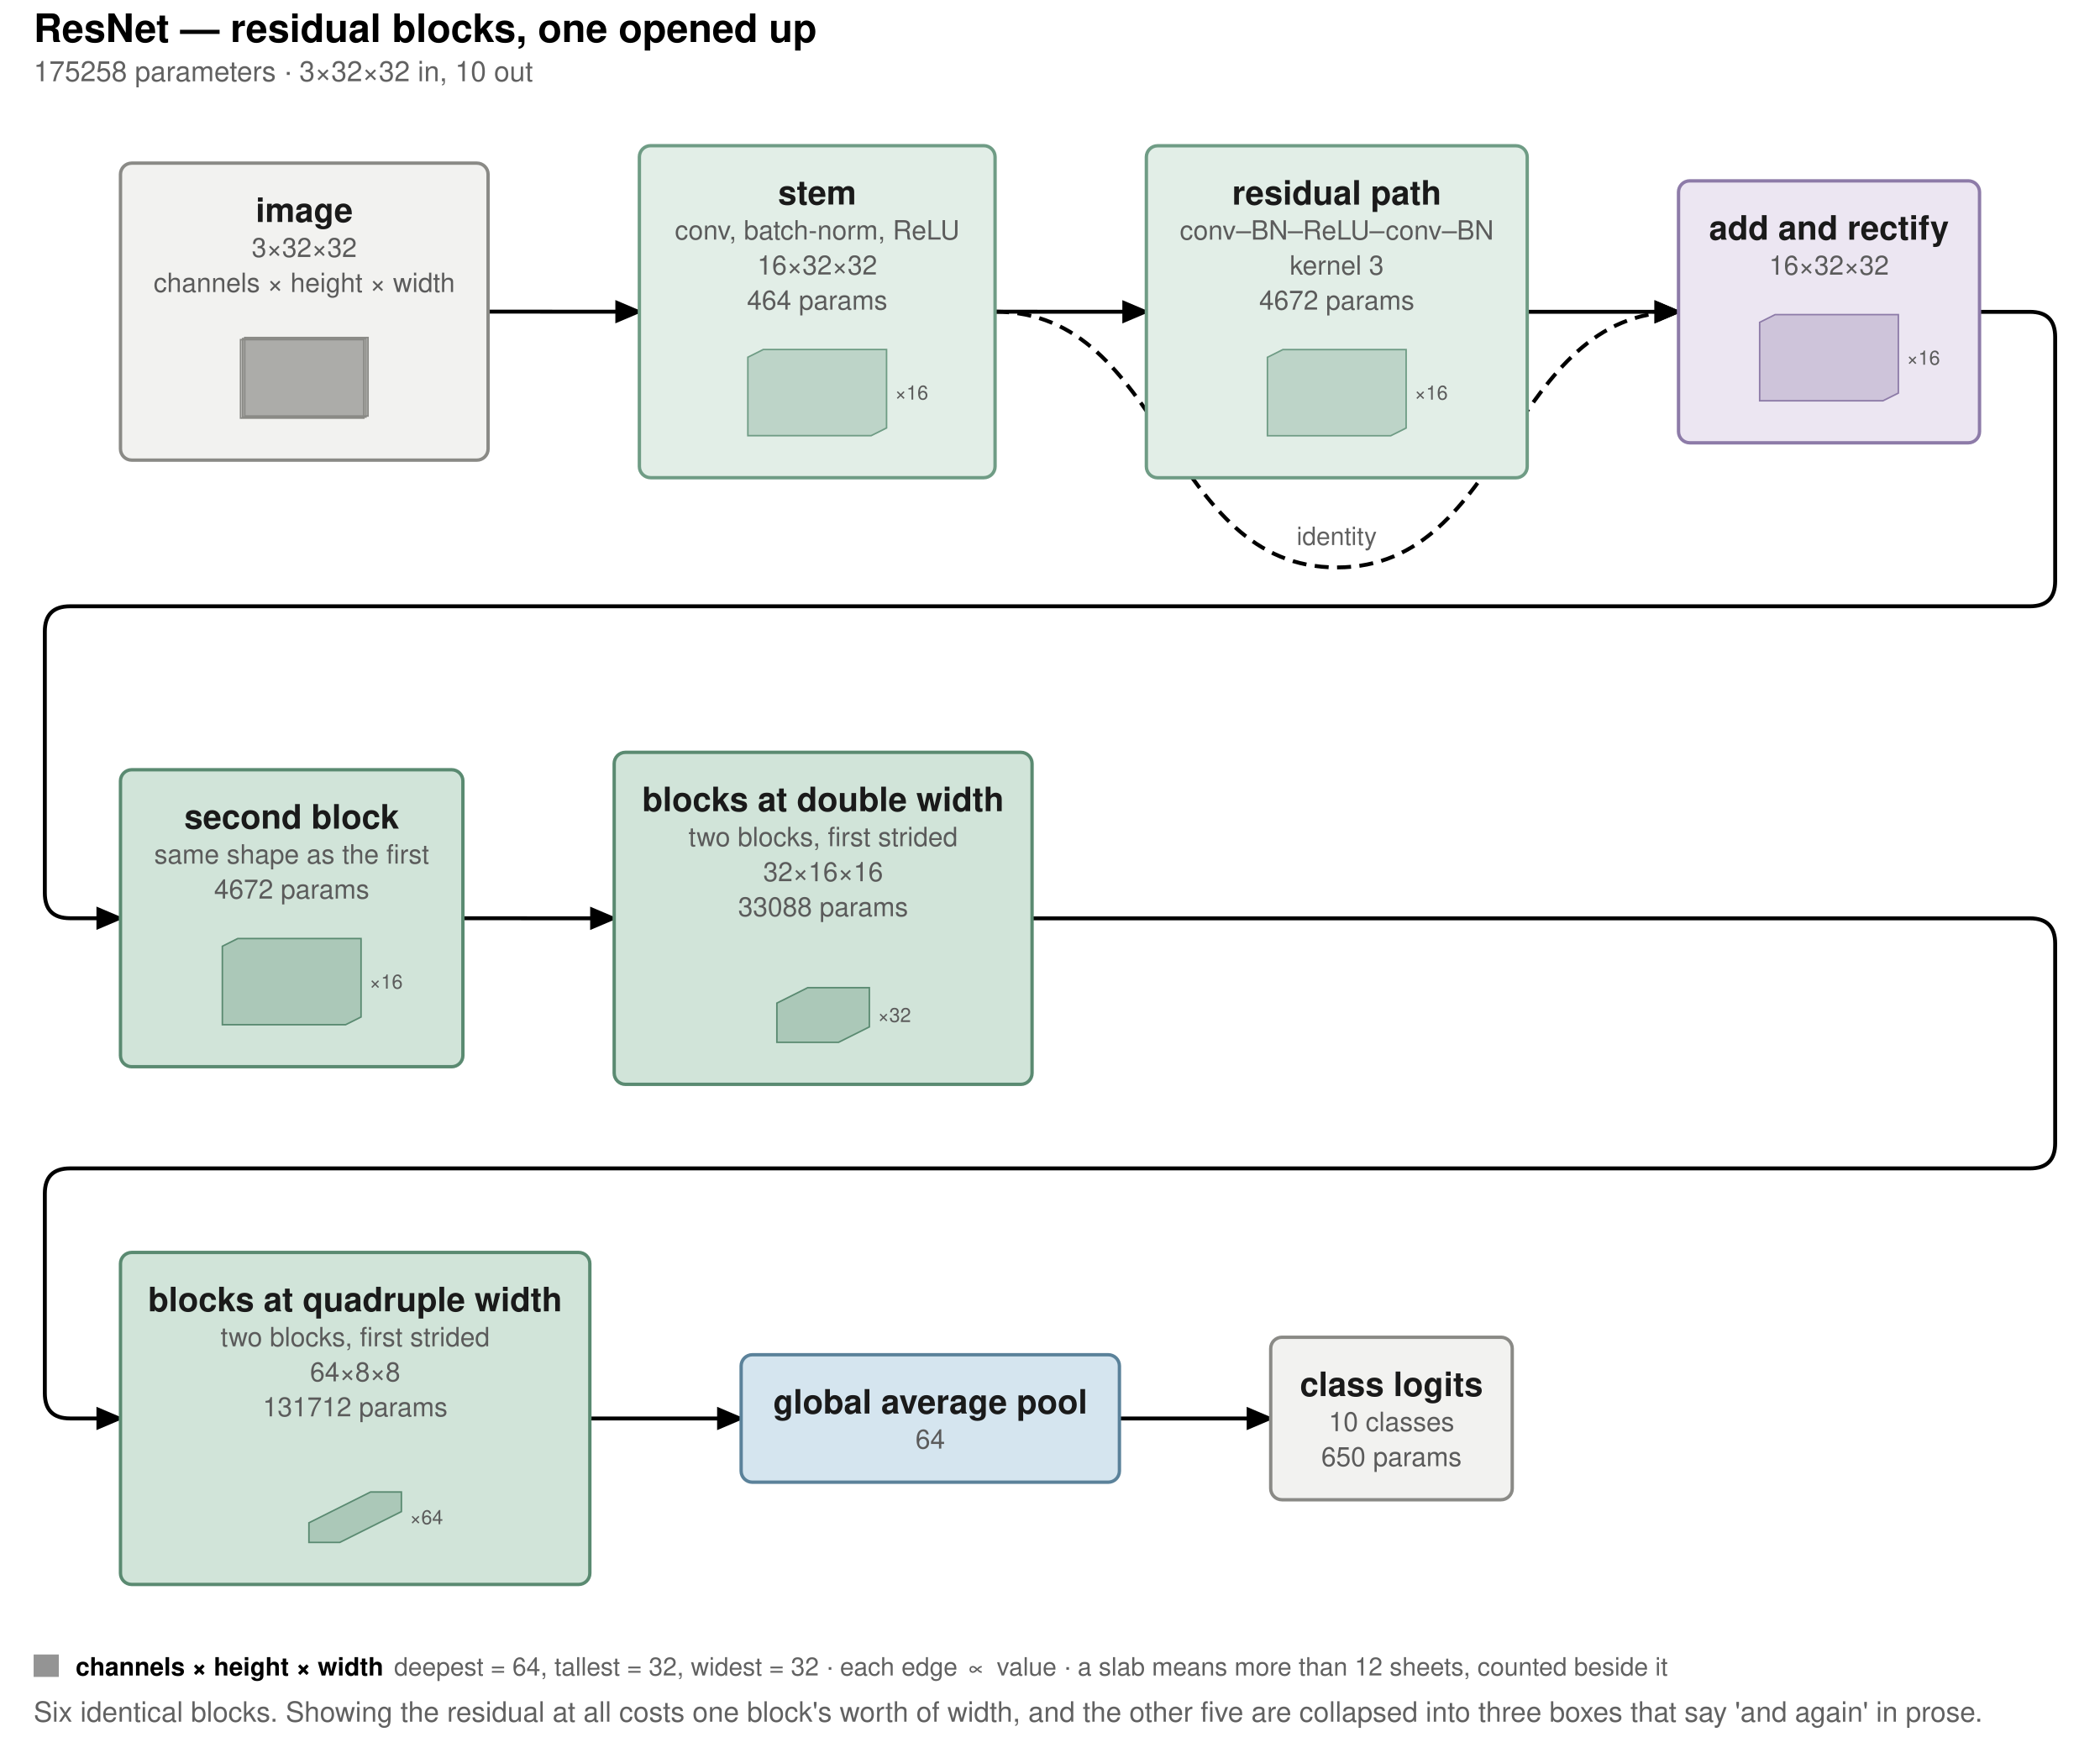
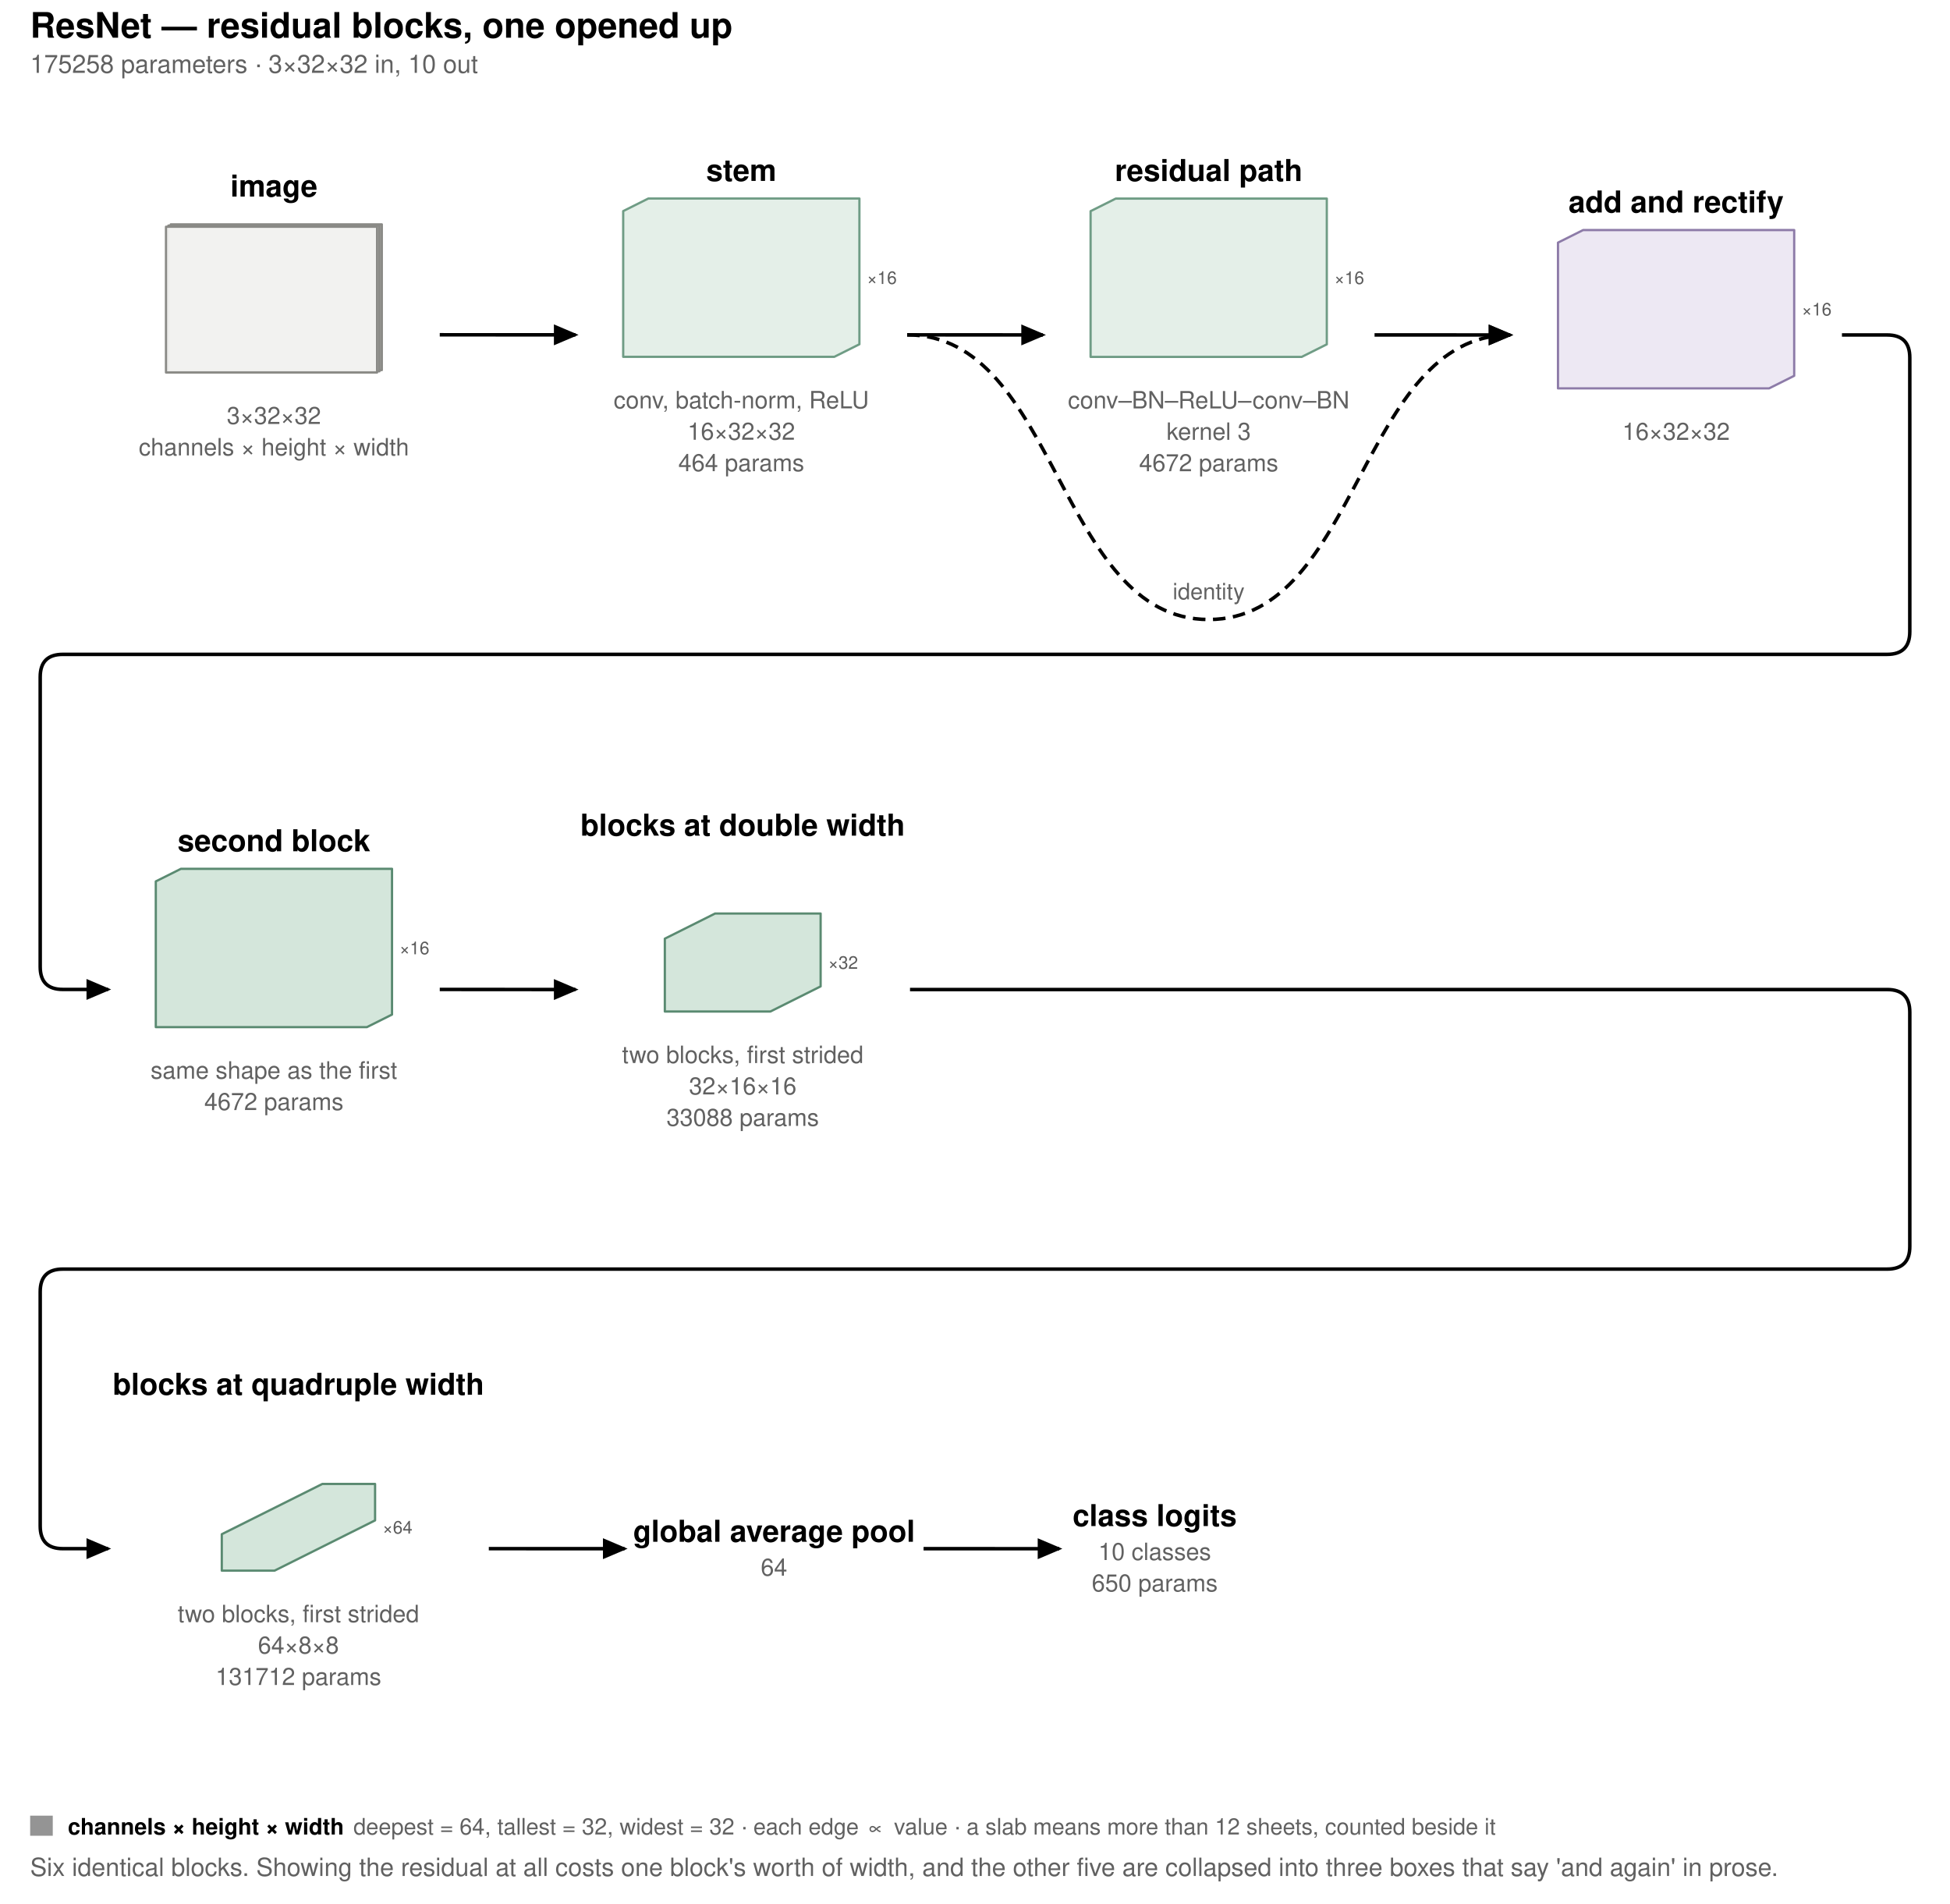
- <svg xmlns="http://www.w3.org/2000/svg" class="draughtsman" role="img" aria-label="ResNet — residual blocks, one opened up" viewBox="0 0 749.51 625.53" width="749.51" height="625.53">
+ <svg xmlns="http://www.w3.org/2000/svg" class="draughtsman" role="img" aria-label="ResNet — residual blocks, one opened up" viewBox="0 0 776 757.53" width="776" height="757.53">
  <defs>
    <marker id="ds-arrow" viewBox="0 0 8 8" refX="7" refY="4" markerWidth="7" markerHeight="7" orient="auto-start-reverse">
      <path d="M0 0.6 L8 4 L0 7.4 Z" style="fill:currentColor" />
    </marker>
  </defs>
  <text class="ds-title" x="12" y="15" style="font-family:Helvetica Neue, Helvetica, Arial, sans-serif;font-size:14px;font-weight:600;fill:currentColor">ResNet — residual blocks, one opened up</text>
  <text class="ds-subtitle" x="12" y="29" style="font-family:Helvetica Neue, Helvetica, Arial, sans-serif;font-size:10px;fill:currentColor;opacity:0.62">175258 parameters · 3×32×32 in, 10 out</text>
  <g class="ds-body" transform="translate(0 36)">
-     <path class="ds-edge ds-edge-solid" data-from="image" data-to="stem" d="M174.2 75.23 C201.2 75.23 201.2 75.25 228.2 75.25" style="fill:none;stroke:currentColor;stroke-width:1.4" marker-end="url(#ds-arrow)" />
-     <path class="ds-edge ds-edge-dashed" data-from="stem" data-to="b1join" d="M355.15 75.25 C416.13 75.25 416.13 166.53 477.11 166.53 C538.1 166.53 538.1 75.3 599.08 75.3" style="fill:none;stroke:currentColor;stroke-width:1.4;stroke-dasharray:5 3" marker-end="url(#ds-arrow)" />
-     <text class="ds-edge-label" x="477.1" y="158.52" text-anchor="middle" style="font-family:Helvetica Neue, Helvetica, Arial, sans-serif;font-size:9.0px;fill:currentColor;opacity:0.62">identity</text>
-     <path class="ds-edge ds-edge-solid" data-from="stem" data-to="b1path" d="M355.15 75.25 C382.15 75.25 382.15 75.28 409.15 75.28" style="fill:none;stroke:currentColor;stroke-width:1.4" marker-end="url(#ds-arrow)" />
-     <path class="ds-edge ds-edge-solid" data-from="b1path" data-to="b1join" d="M545.08 75.28 C572.08 75.28 572.08 75.3 599.08 75.3" style="fill:none;stroke:currentColor;stroke-width:1.4" marker-end="url(#ds-arrow)" />
-     <path class="ds-edge ds-edge-solid" data-from="b1join" data-to="b2" d="M706.51 75.3 L724.51 75.3 Q733.51 75.3 733.51 84.3 L733.51 171.4 Q733.51 180.4 724.51 180.4 L25 180.4 Q16 180.4 16 189.4 L16 282.74 Q16 291.74 25 291.74 L43 291.74" style="fill:none;stroke:currentColor;stroke-width:1.4" marker-end="url(#ds-arrow)" />
-     <path class="ds-edge ds-edge-solid" data-from="b2" data-to="w2" d="M165.21 291.74 C192.21 291.74 192.21 291.78 219.21 291.78" style="fill:none;stroke:currentColor;stroke-width:1.4" marker-end="url(#ds-arrow)" />
-     <path class="ds-edge ds-edge-solid" data-from="w2" data-to="w3" d="M368.35 291.78 L724.51 291.78 Q733.51 291.78 733.51 300.78 L733.51 372.03 Q733.51 381.03 724.51 381.03 L25 381.03 Q16 381.03 16 390.03 L16 461.28 Q16 470.28 25 470.28 L43 470.28" style="fill:none;stroke:currentColor;stroke-width:1.4" marker-end="url(#ds-arrow)" />
-     <path class="ds-edge ds-edge-solid" data-from="w3" data-to="pool" d="M210.52 470.28 C237.52 470.28 237.52 470.29 264.52 470.29" style="fill:none;stroke:currentColor;stroke-width:1.4" marker-end="url(#ds-arrow)" />
-     <path class="ds-edge ds-edge-solid" data-from="pool" data-to="logits" d="M399.53 470.29 C426.53 470.29 426.53 470.3 453.53 470.3" style="fill:none;stroke:currentColor;stroke-width:1.4" marker-end="url(#ds-arrow)" />
-     <g class="ds-stage ds-kind-input" data-stage="image">
-       <rect x="43" y="22.23" width="131.2" height="106" rx="4" style="fill:#f2f2f0;stroke:#8a8a86;stroke-width:1.2" />
-       <text x="108.6" y="43.23" text-anchor="middle" style="font-family:Helvetica Neue, Helvetica, Arial, sans-serif;font-size:12.0px;font-weight:600;fill:#1a1a1a">image</text>
-       <text x="108.6" y="55.73" text-anchor="middle" style="font-family:Helvetica Neue, Helvetica, Arial, sans-serif;font-size:9.5px;fill:#5b5b5b">3×32×32</text>
-       <text x="108.6" y="68.23" text-anchor="middle" style="font-family:Helvetica Neue, Helvetica, Arial, sans-serif;font-size:9.5px;fill:#5b5b5b">channels × height × width</text>
-       <rect class="ds-sheet" x="87.35" y="84.48" width="44" height="28" style="fill:#8a8a86;fill-opacity:0.32;stroke:#8a8a86;stroke-width:0.55" />
-       <rect class="ds-sheet" x="86.6" y="84.86" width="44" height="28" style="fill:#8a8a86;fill-opacity:0.32;stroke:#8a8a86;stroke-width:0.55" />
-       <rect class="ds-sheet" x="85.85" y="85.23" width="44" height="28" style="fill:#8a8a86;fill-opacity:0.32;stroke:#8a8a86;stroke-width:0.55" />
+     <path class="ds-edge ds-edge-solid" data-from="image" data-to="stem" d="M175 97.23 C202 97.23 202 97.25 229 97.25" style="fill:none;stroke:currentColor;stroke-width:1.4" marker-end="url(#ds-arrow)" />
+     <path class="ds-edge ds-edge-dashed" data-from="stem" data-to="b1join" d="M361 97.25 C421 97.25 421 210.53 481 210.53 C541 210.53 541 97.3 601 97.3" style="fill:none;stroke:currentColor;stroke-width:1.4;stroke-dasharray:5 3" marker-end="url(#ds-arrow)" />
+     <text class="ds-edge-label" x="480.99" y="202.51" text-anchor="middle" style="font-family:Helvetica Neue, Helvetica, Arial, sans-serif;font-size:9.0px;fill:currentColor;opacity:0.62">identity</text>
+     <path class="ds-edge ds-edge-solid" data-from="stem" data-to="b1path" d="M361 97.25 C388 97.25 388 97.28 415 97.28" style="fill:none;stroke:currentColor;stroke-width:1.4" marker-end="url(#ds-arrow)" />
+     <path class="ds-edge ds-edge-solid" data-from="b1path" data-to="b1join" d="M547 97.28 C574 97.28 574 97.3 601 97.3" style="fill:none;stroke:currentColor;stroke-width:1.4" marker-end="url(#ds-arrow)" />
+     <path class="ds-edge ds-edge-solid" data-from="b1join" data-to="b2" d="M733 97.3 L751 97.3 Q760 97.3 760 106.3 L760 215.4 Q760 224.4 751 224.4 L25 224.4 Q16 224.4 16 233.4 L16 348.74 Q16 357.74 25 357.74 L43 357.74" style="fill:none;stroke:currentColor;stroke-width:1.4" marker-end="url(#ds-arrow)" />
+     <path class="ds-edge ds-edge-solid" data-from="b2" data-to="w2" d="M175 357.74 C202 357.74 202 357.78 229 357.78" style="fill:none;stroke:currentColor;stroke-width:1.4" marker-end="url(#ds-arrow)" />
+     <path class="ds-edge ds-edge-solid" data-from="w2" data-to="w3" d="M362.14 357.78 L751 357.78 Q760 357.78 760 366.78 L760 460.03 Q760 469.03 751 469.03 L25 469.03 Q16 469.03 16 478.03 L16 571.28 Q16 580.28 25 580.28 L43 580.28" style="fill:none;stroke:currentColor;stroke-width:1.4" marker-end="url(#ds-arrow)" />
+     <path class="ds-edge ds-edge-solid" data-from="w3" data-to="pool" d="M194.52 580.28 C221.52 580.28 221.52 580.29 248.52 580.29" style="fill:none;stroke:currentColor;stroke-width:1.4" marker-end="url(#ds-arrow)" />
+     <path class="ds-edge ds-edge-solid" data-from="pool" data-to="logits" d="M367.53 580.29 C394.53 580.29 394.53 580.3 421.53 580.3" style="fill:none;stroke:currentColor;stroke-width:1.4" marker-end="url(#ds-arrow)" />
+     <g class="ds-stage ds-bare ds-kind-input" data-stage="image" data-box="43 22.23 132 150">
+       <rect class="ds-sheet" x="67.94" y="53.29" width="84" height="58" style="fill:#f2f2f0;fill-opacity:0.94;stroke:#8a8a86;stroke-width:0.9;stroke-linejoin:round" />
+       <rect class="ds-sheet" x="67" y="53.76" width="84" height="58" style="fill:#f2f2f0;fill-opacity:0.94;stroke:#8a8a86;stroke-width:0.9;stroke-linejoin:round" />
+       <rect class="ds-sheet" x="66.06" y="54.23" width="84" height="58" style="fill:#f2f2f0;fill-opacity:0.94;stroke:#8a8a86;stroke-width:0.9;stroke-linejoin:round" />
+       <text x="109" y="42.23" text-anchor="middle" style="font-family:Helvetica Neue, Helvetica, Arial, sans-serif;font-size:12.0px;font-weight:600;fill:currentColor">image</text>
+       <text x="109" y="132.73" text-anchor="middle" style="font-family:Helvetica Neue, Helvetica, Arial, sans-serif;font-size:9.5px;fill:currentColor;opacity:0.62">3×32×32</text>
+       <text x="109" y="145.23" text-anchor="middle" style="font-family:Helvetica Neue, Helvetica, Arial, sans-serif;font-size:9.5px;fill:currentColor;opacity:0.62">channels × height × width</text>
    </g>
-     <g class="ds-stage ds-kind-conv" data-stage="stem">
-       <rect x="228.2" y="16" width="126.95" height="118.5" rx="4" style="fill:#e2eee7;stroke:#6f9c85;stroke-width:1.2" />
-       <text x="291.67" y="37" text-anchor="middle" style="font-family:Helvetica Neue, Helvetica, Arial, sans-serif;font-size:12.0px;font-weight:600;fill:#1a1a1a">stem</text>
-       <text x="291.67" y="49.5" text-anchor="middle" style="font-family:Helvetica Neue, Helvetica, Arial, sans-serif;font-size:9.5px;fill:#5b5b5b">conv, batch-norm, ReLU</text>
-       <text x="291.67" y="62" text-anchor="middle" style="font-family:Helvetica Neue, Helvetica, Arial, sans-serif;font-size:9.5px;fill:#5b5b5b">16×32×32</text>
-       <text x="291.67" y="74.5" text-anchor="middle" style="font-family:Helvetica Neue, Helvetica, Arial, sans-serif;font-size:9.5px;fill:#5b5b5b">464 params</text>
-       <polygon class="ds-sheet" points="266.92,91.5 272.42,88.75 316.42,88.75 316.42,116.75 310.92,119.5 266.92,119.5" style="fill:#6f9c85;fill-opacity:0.32;stroke:#6f9c85;stroke-width:0.55" />
-       <text x="319.42" y="106.62" style="font-family:Helvetica Neue, Helvetica, Arial, sans-serif;font-size:7.0px;fill:#5b5b5b">×16</text>
+     <g class="ds-stage ds-bare ds-kind-conv" data-stage="stem" data-box="229 16 132 162.5">
+       <polygon class="ds-sheet" points="248,48 258,43 342,43 342,101 332,106 248,106" style="fill:#e2eee7;fill-opacity:0.94;stroke:#6f9c85;stroke-width:0.9;stroke-linejoin:round" />
+       <text x="345" y="77" style="font-family:Helvetica Neue, Helvetica, Arial, sans-serif;font-size:7.0px;fill:#5b5b5b">×16</text>
+       <text x="295" y="36" text-anchor="middle" style="font-family:Helvetica Neue, Helvetica, Arial, sans-serif;font-size:12.0px;font-weight:600;fill:currentColor">stem</text>
+       <text x="295" y="126.5" text-anchor="middle" style="font-family:Helvetica Neue, Helvetica, Arial, sans-serif;font-size:9.5px;fill:currentColor;opacity:0.62">conv, batch-norm, ReLU</text>
+       <text x="295" y="139" text-anchor="middle" style="font-family:Helvetica Neue, Helvetica, Arial, sans-serif;font-size:9.5px;fill:currentColor;opacity:0.62">16×32×32</text>
+       <text x="295" y="151.5" text-anchor="middle" style="font-family:Helvetica Neue, Helvetica, Arial, sans-serif;font-size:9.5px;fill:currentColor;opacity:0.62">464 params</text>
    </g>
-     <g class="ds-stage ds-kind-conv" data-stage="b1path">
-       <rect x="409.15" y="16.03" width="135.93" height="118.5" rx="4" style="fill:#e2eee7;stroke:#6f9c85;stroke-width:1.2" />
-       <text x="477.11" y="37.03" text-anchor="middle" style="font-family:Helvetica Neue, Helvetica, Arial, sans-serif;font-size:12.0px;font-weight:600;fill:#1a1a1a">residual path</text>
-       <text x="477.11" y="49.53" text-anchor="middle" style="font-family:Helvetica Neue, Helvetica, Arial, sans-serif;font-size:9.5px;fill:#5b5b5b">conv–BN–ReLU–conv–BN</text>
-       <text x="477.11" y="62.03" text-anchor="middle" style="font-family:Helvetica Neue, Helvetica, Arial, sans-serif;font-size:9.5px;fill:#5b5b5b">kernel 3</text>
-       <text x="477.11" y="74.53" text-anchor="middle" style="font-family:Helvetica Neue, Helvetica, Arial, sans-serif;font-size:9.5px;fill:#5b5b5b">4672 params</text>
-       <polygon class="ds-sheet" points="452.36,91.53 457.86,88.78 501.86,88.78 501.86,116.78 496.36,119.53 452.36,119.53" style="fill:#6f9c85;fill-opacity:0.32;stroke:#6f9c85;stroke-width:0.55" />
-       <text x="504.86" y="106.65" style="font-family:Helvetica Neue, Helvetica, Arial, sans-serif;font-size:7.0px;fill:#5b5b5b">×16</text>
+     <g class="ds-stage ds-bare ds-kind-conv" data-stage="b1path" data-box="415 16.03 132 162.5">
+       <polygon class="ds-sheet" points="434,48.03 444,43.03 528,43.03 528,101.03 518,106.03 434,106.03" style="fill:#e2eee7;fill-opacity:0.94;stroke:#6f9c85;stroke-width:0.9;stroke-linejoin:round" />
+       <text x="531" y="77.03" style="font-family:Helvetica Neue, Helvetica, Arial, sans-serif;font-size:7.0px;fill:#5b5b5b">×16</text>
+       <text x="481" y="36.03" text-anchor="middle" style="font-family:Helvetica Neue, Helvetica, Arial, sans-serif;font-size:12.0px;font-weight:600;fill:currentColor">residual path</text>
+       <text x="481" y="126.53" text-anchor="middle" style="font-family:Helvetica Neue, Helvetica, Arial, sans-serif;font-size:9.5px;fill:currentColor;opacity:0.62">conv–BN–ReLU–conv–BN</text>
+       <text x="481" y="139.03" text-anchor="middle" style="font-family:Helvetica Neue, Helvetica, Arial, sans-serif;font-size:9.5px;fill:currentColor;opacity:0.62">kernel 3</text>
+       <text x="481" y="151.53" text-anchor="middle" style="font-family:Helvetica Neue, Helvetica, Arial, sans-serif;font-size:9.5px;fill:currentColor;opacity:0.62">4672 params</text>
    </g>
-     <g class="ds-stage ds-kind-concat" data-stage="b1join">
-       <rect x="599.08" y="28.55" width="107.43" height="93.5" rx="4" style="fill:#ece6f2;stroke:#8d7ba8;stroke-width:1.2" />
-       <text x="652.79" y="49.55" text-anchor="middle" style="font-family:Helvetica Neue, Helvetica, Arial, sans-serif;font-size:12.0px;font-weight:600;fill:#1a1a1a">add and rectify</text>
-       <text x="652.79" y="62.05" text-anchor="middle" style="font-family:Helvetica Neue, Helvetica, Arial, sans-serif;font-size:9.5px;fill:#5b5b5b">16×32×32</text>
-       <polygon class="ds-sheet" points="628.04,79.05 633.54,76.3 677.54,76.3 677.54,104.3 672.04,107.05 628.04,107.05" style="fill:#8d7ba8;fill-opacity:0.32;stroke:#8d7ba8;stroke-width:0.55" />
-       <text x="680.54" y="94.18" style="font-family:Helvetica Neue, Helvetica, Arial, sans-serif;font-size:7.0px;fill:#5b5b5b">×16</text>
+     <g class="ds-stage ds-bare ds-kind-concat" data-stage="b1join" data-box="601 28.55 132 137.5">
+       <polygon class="ds-sheet" points="620,60.55 630,55.55 714,55.55 714,113.55 704,118.55 620,118.55" style="fill:#ece6f2;fill-opacity:0.94;stroke:#8d7ba8;stroke-width:0.9;stroke-linejoin:round" />
+       <text x="717" y="89.55" style="font-family:Helvetica Neue, Helvetica, Arial, sans-serif;font-size:7.0px;fill:#5b5b5b">×16</text>
+       <text x="667" y="48.55" text-anchor="middle" style="font-family:Helvetica Neue, Helvetica, Arial, sans-serif;font-size:12.0px;font-weight:600;fill:currentColor">add and rectify</text>
+       <text x="667" y="139.05" text-anchor="middle" style="font-family:Helvetica Neue, Helvetica, Arial, sans-serif;font-size:9.5px;fill:currentColor;opacity:0.62">16×32×32</text>
    </g>
-     <g class="ds-stage ds-kind-stack" data-stage="b2">
-       <rect x="43" y="238.74" width="122.21" height="106" rx="4" style="fill:#d1e4d9;stroke:#5a8a71;stroke-width:1.2" />
-       <text x="104.11" y="259.74" text-anchor="middle" style="font-family:Helvetica Neue, Helvetica, Arial, sans-serif;font-size:12.0px;font-weight:600;fill:#1a1a1a">second block</text>
-       <text x="104.11" y="272.24" text-anchor="middle" style="font-family:Helvetica Neue, Helvetica, Arial, sans-serif;font-size:9.5px;fill:#5b5b5b">same shape as the first</text>
-       <text x="104.11" y="284.74" text-anchor="middle" style="font-family:Helvetica Neue, Helvetica, Arial, sans-serif;font-size:9.5px;fill:#5b5b5b">4672 params</text>
-       <polygon class="ds-sheet" points="79.36,301.74 84.86,298.99 128.86,298.99 128.86,326.99 123.36,329.74 79.36,329.74" style="fill:#5a8a71;fill-opacity:0.32;stroke:#5a8a71;stroke-width:0.55" />
-       <text x="131.86" y="316.87" style="font-family:Helvetica Neue, Helvetica, Arial, sans-serif;font-size:7.0px;fill:#5b5b5b">×16</text>
+     <g class="ds-stage ds-bare ds-kind-stack" data-stage="b2" data-box="43 282.74 132 150">
+       <polygon class="ds-sheet" points="62,314.74 72,309.74 156,309.74 156,367.74 146,372.74 62,372.74" style="fill:#d1e4d9;fill-opacity:0.94;stroke:#5a8a71;stroke-width:0.9;stroke-linejoin:round" />
+       <text x="159" y="343.74" style="font-family:Helvetica Neue, Helvetica, Arial, sans-serif;font-size:7.0px;fill:#5b5b5b">×16</text>
+       <text x="109" y="302.74" text-anchor="middle" style="font-family:Helvetica Neue, Helvetica, Arial, sans-serif;font-size:12.0px;font-weight:600;fill:currentColor">second block</text>
+       <text x="109" y="393.24" text-anchor="middle" style="font-family:Helvetica Neue, Helvetica, Arial, sans-serif;font-size:9.5px;fill:currentColor;opacity:0.62">same shape as the first</text>
+       <text x="109" y="405.74" text-anchor="middle" style="font-family:Helvetica Neue, Helvetica, Arial, sans-serif;font-size:9.5px;fill:currentColor;opacity:0.62">4672 params</text>
    </g>
-     <g class="ds-stage ds-kind-stack" data-stage="w2">
-       <rect x="219.21" y="232.53" width="149.14" height="118.5" rx="4" style="fill:#d1e4d9;stroke:#5a8a71;stroke-width:1.2" />
-       <text x="293.78" y="253.53" text-anchor="middle" style="font-family:Helvetica Neue, Helvetica, Arial, sans-serif;font-size:12.0px;font-weight:600;fill:#1a1a1a">blocks at double width</text>
-       <text x="293.78" y="266.03" text-anchor="middle" style="font-family:Helvetica Neue, Helvetica, Arial, sans-serif;font-size:9.5px;fill:#5b5b5b">two blocks, first strided</text>
-       <text x="293.78" y="278.53" text-anchor="middle" style="font-family:Helvetica Neue, Helvetica, Arial, sans-serif;font-size:9.5px;fill:#5b5b5b">32×16×16</text>
-       <text x="293.78" y="291.03" text-anchor="middle" style="font-family:Helvetica Neue, Helvetica, Arial, sans-serif;font-size:9.5px;fill:#5b5b5b">33088 params</text>
-       <polygon class="ds-sheet" points="277.28,322.03 288.28,316.53 310.28,316.53 310.28,330.53 299.28,336.03 277.28,336.03" style="fill:#5a8a71;fill-opacity:0.32;stroke:#5a8a71;stroke-width:0.55" />
-       <text x="313.28" y="328.78" style="font-family:Helvetica Neue, Helvetica, Arial, sans-serif;font-size:7.0px;fill:#5b5b5b">×32</text>
+     <g class="ds-stage ds-bare ds-kind-stack" data-stage="w2" data-box="229 276.53 133.14 162.5">
+       <polygon class="ds-sheet" points="264.57,337.53 284.57,327.53 326.57,327.53 326.57,356.53 306.57,366.53 264.57,366.53" style="fill:#d1e4d9;fill-opacity:0.94;stroke:#5a8a71;stroke-width:0.9;stroke-linejoin:round" />
+       <text x="329.57" y="349.53" style="font-family:Helvetica Neue, Helvetica, Arial, sans-serif;font-size:7.0px;fill:#5b5b5b">×32</text>
+       <text x="295.57" y="296.53" text-anchor="middle" style="font-family:Helvetica Neue, Helvetica, Arial, sans-serif;font-size:12.0px;font-weight:600;fill:currentColor">blocks at double width</text>
+       <text x="295.57" y="387.03" text-anchor="middle" style="font-family:Helvetica Neue, Helvetica, Arial, sans-serif;font-size:9.5px;fill:currentColor;opacity:0.62">two blocks, first strided</text>
+       <text x="295.57" y="399.53" text-anchor="middle" style="font-family:Helvetica Neue, Helvetica, Arial, sans-serif;font-size:9.5px;fill:currentColor;opacity:0.62">32×16×16</text>
+       <text x="295.57" y="412.03" text-anchor="middle" style="font-family:Helvetica Neue, Helvetica, Arial, sans-serif;font-size:9.5px;fill:currentColor;opacity:0.62">33088 params</text>
    </g>
-     <g class="ds-stage ds-kind-stack" data-stage="w3">
-       <rect x="43" y="411.03" width="167.52" height="118.5" rx="4" style="fill:#d1e4d9;stroke:#5a8a71;stroke-width:1.2" />
-       <text x="126.76" y="432.03" text-anchor="middle" style="font-family:Helvetica Neue, Helvetica, Arial, sans-serif;font-size:12.0px;font-weight:600;fill:#1a1a1a">blocks at quadruple width</text>
-       <text x="126.76" y="444.53" text-anchor="middle" style="font-family:Helvetica Neue, Helvetica, Arial, sans-serif;font-size:9.5px;fill:#5b5b5b">two blocks, first strided</text>
-       <text x="126.76" y="457.03" text-anchor="middle" style="font-family:Helvetica Neue, Helvetica, Arial, sans-serif;font-size:9.5px;fill:#5b5b5b">64×8×8</text>
-       <text x="126.76" y="469.53" text-anchor="middle" style="font-family:Helvetica Neue, Helvetica, Arial, sans-serif;font-size:9.5px;fill:#5b5b5b">131712 params</text>
-       <polygon class="ds-sheet" points="110.26,507.53 132.26,496.53 143.26,496.53 143.26,503.53 121.26,514.53 110.26,514.53" style="fill:#5a8a71;fill-opacity:0.32;stroke:#5a8a71;stroke-width:0.55" />
-       <text x="146.26" y="508.03" style="font-family:Helvetica Neue, Helvetica, Arial, sans-serif;font-size:7.0px;fill:#5b5b5b">×64</text>
+     <g class="ds-stage ds-bare ds-kind-stack" data-stage="w3" data-box="43 499.03 151.52 162.5">
+       <polygon class="ds-sheet" points="88.26,574.53 128.26,554.53 149.26,554.53 149.26,569.03 109.26,589.03 88.26,589.03" style="fill:#d1e4d9;fill-opacity:0.94;stroke:#5a8a71;stroke-width:0.9;stroke-linejoin:round" />
+       <text x="152.26" y="574.28" style="font-family:Helvetica Neue, Helvetica, Arial, sans-serif;font-size:7.0px;fill:#5b5b5b">×64</text>
+       <text x="118.76" y="519.03" text-anchor="middle" style="font-family:Helvetica Neue, Helvetica, Arial, sans-serif;font-size:12.0px;font-weight:600;fill:currentColor">blocks at quadruple width</text>
+       <text x="118.76" y="609.53" text-anchor="middle" style="font-family:Helvetica Neue, Helvetica, Arial, sans-serif;font-size:9.5px;fill:currentColor;opacity:0.62">two blocks, first strided</text>
+       <text x="118.76" y="622.03" text-anchor="middle" style="font-family:Helvetica Neue, Helvetica, Arial, sans-serif;font-size:9.5px;fill:currentColor;opacity:0.62">64×8×8</text>
+       <text x="118.76" y="634.53" text-anchor="middle" style="font-family:Helvetica Neue, Helvetica, Arial, sans-serif;font-size:9.5px;fill:currentColor;opacity:0.62">131712 params</text>
    </g>
-     <g class="ds-stage ds-kind-reduce" data-stage="pool">
-       <rect x="264.52" y="447.54" width="135.01" height="45.5" rx="4" style="fill:#d5e5ef;stroke:#5b829a;stroke-width:1.2" />
-       <text x="332.02" y="468.54" text-anchor="middle" style="font-family:Helvetica Neue, Helvetica, Arial, sans-serif;font-size:12.0px;font-weight:600;fill:#1a1a1a">global average pool</text>
-       <text x="332.02" y="481.04" text-anchor="middle" style="font-family:Helvetica Neue, Helvetica, Arial, sans-serif;font-size:9.5px;fill:#5b5b5b">64</text>
+     <g class="ds-stage ds-bare ds-kind-reduce" data-stage="pool" data-box="248.52 557.54 119.01 45.5">
+       <text x="308.02" y="577.54" text-anchor="middle" style="font-family:Helvetica Neue, Helvetica, Arial, sans-serif;font-size:12.0px;font-weight:600;fill:currentColor">global average pool</text>
+       <text x="308.02" y="591.04" text-anchor="middle" style="font-family:Helvetica Neue, Helvetica, Arial, sans-serif;font-size:9.5px;fill:currentColor;opacity:0.62">64</text>
    </g>
-     <g class="ds-stage ds-kind-output" data-stage="logits">
-       <rect x="453.53" y="441.3" width="86.2" height="58" rx="4" style="fill:#f2f2f0;stroke:#8a8a86;stroke-width:1.2" />
-       <text x="496.63" y="462.3" text-anchor="middle" style="font-family:Helvetica Neue, Helvetica, Arial, sans-serif;font-size:12.0px;font-weight:600;fill:#1a1a1a">class logits</text>
-       <text x="496.63" y="474.8" text-anchor="middle" style="font-family:Helvetica Neue, Helvetica, Arial, sans-serif;font-size:9.5px;fill:#5b5b5b">10 classes</text>
-       <text x="496.63" y="487.3" text-anchor="middle" style="font-family:Helvetica Neue, Helvetica, Arial, sans-serif;font-size:9.5px;fill:#5b5b5b">650 params</text>
+     <g class="ds-stage ds-bare ds-kind-output" data-stage="logits" data-box="421.53 551.3 76 58">
+       <text x="459.53" y="571.3" text-anchor="middle" style="font-family:Helvetica Neue, Helvetica, Arial, sans-serif;font-size:12.0px;font-weight:600;fill:currentColor">class logits</text>
+       <text x="459.53" y="584.8" text-anchor="middle" style="font-family:Helvetica Neue, Helvetica, Arial, sans-serif;font-size:9.5px;fill:currentColor;opacity:0.62">10 classes</text>
+       <text x="459.53" y="597.3" text-anchor="middle" style="font-family:Helvetica Neue, Helvetica, Arial, sans-serif;font-size:9.5px;fill:currentColor;opacity:0.62">650 params</text>
    </g>
  </g>
  <g class="ds-legend">
-     <rect class="ds-legend-glyph" x="12" y="590.53" width="9" height="8" style="fill:currentColor;fill-opacity:0.42" />
-     <text class="ds-legend-label" x="27" y="598.03" style="font-family:Helvetica Neue, Helvetica, Arial, sans-serif;font-size:9.0px;font-weight:600;fill:currentColor">channels × height × width</text>
-     <text class="ds-legend-share" x="140.65" y="598.03" style="font-family:Helvetica Neue, Helvetica, Arial, sans-serif;font-size:9.0px;fill:currentColor;opacity:0.62">deepest = 64, tallest = 32, widest = 32 · each edge ∝ value · a slab means more than 12 sheets, counted beside it</text>
+     <rect class="ds-legend-glyph" x="12" y="722.53" width="9" height="8" style="fill:currentColor;fill-opacity:0.42" />
+     <text class="ds-legend-label" x="27" y="730.03" style="font-family:Helvetica Neue, Helvetica, Arial, sans-serif;font-size:9.0px;font-weight:600;fill:currentColor">channels × height × width</text>
+     <text class="ds-legend-share" x="140.65" y="730.03" style="font-family:Helvetica Neue, Helvetica, Arial, sans-serif;font-size:9.0px;fill:currentColor;opacity:0.62">deepest = 64, tallest = 32, widest = 32 · each edge ∝ value · a slab means more than 12 sheets, counted beside it</text>
  </g>
-   <text class="ds-caption" x="12" y="614.53" style="font-family:Helvetica Neue, Helvetica, Arial, sans-serif;font-size:10.0px;fill:currentColor;opacity:0.62">Six identical blocks. Showing the residual at all costs one block's worth of width, and the other five are collapsed into three boxes that say 'and again' in prose.</text>
+   <text class="ds-caption" x="12" y="746.53" style="font-family:Helvetica Neue, Helvetica, Arial, sans-serif;font-size:10.0px;fill:currentColor;opacity:0.62">Six identical blocks. Showing the residual at all costs one block's worth of width, and the other five are collapsed into three boxes that say 'and again' in prose.</text>
</svg>
